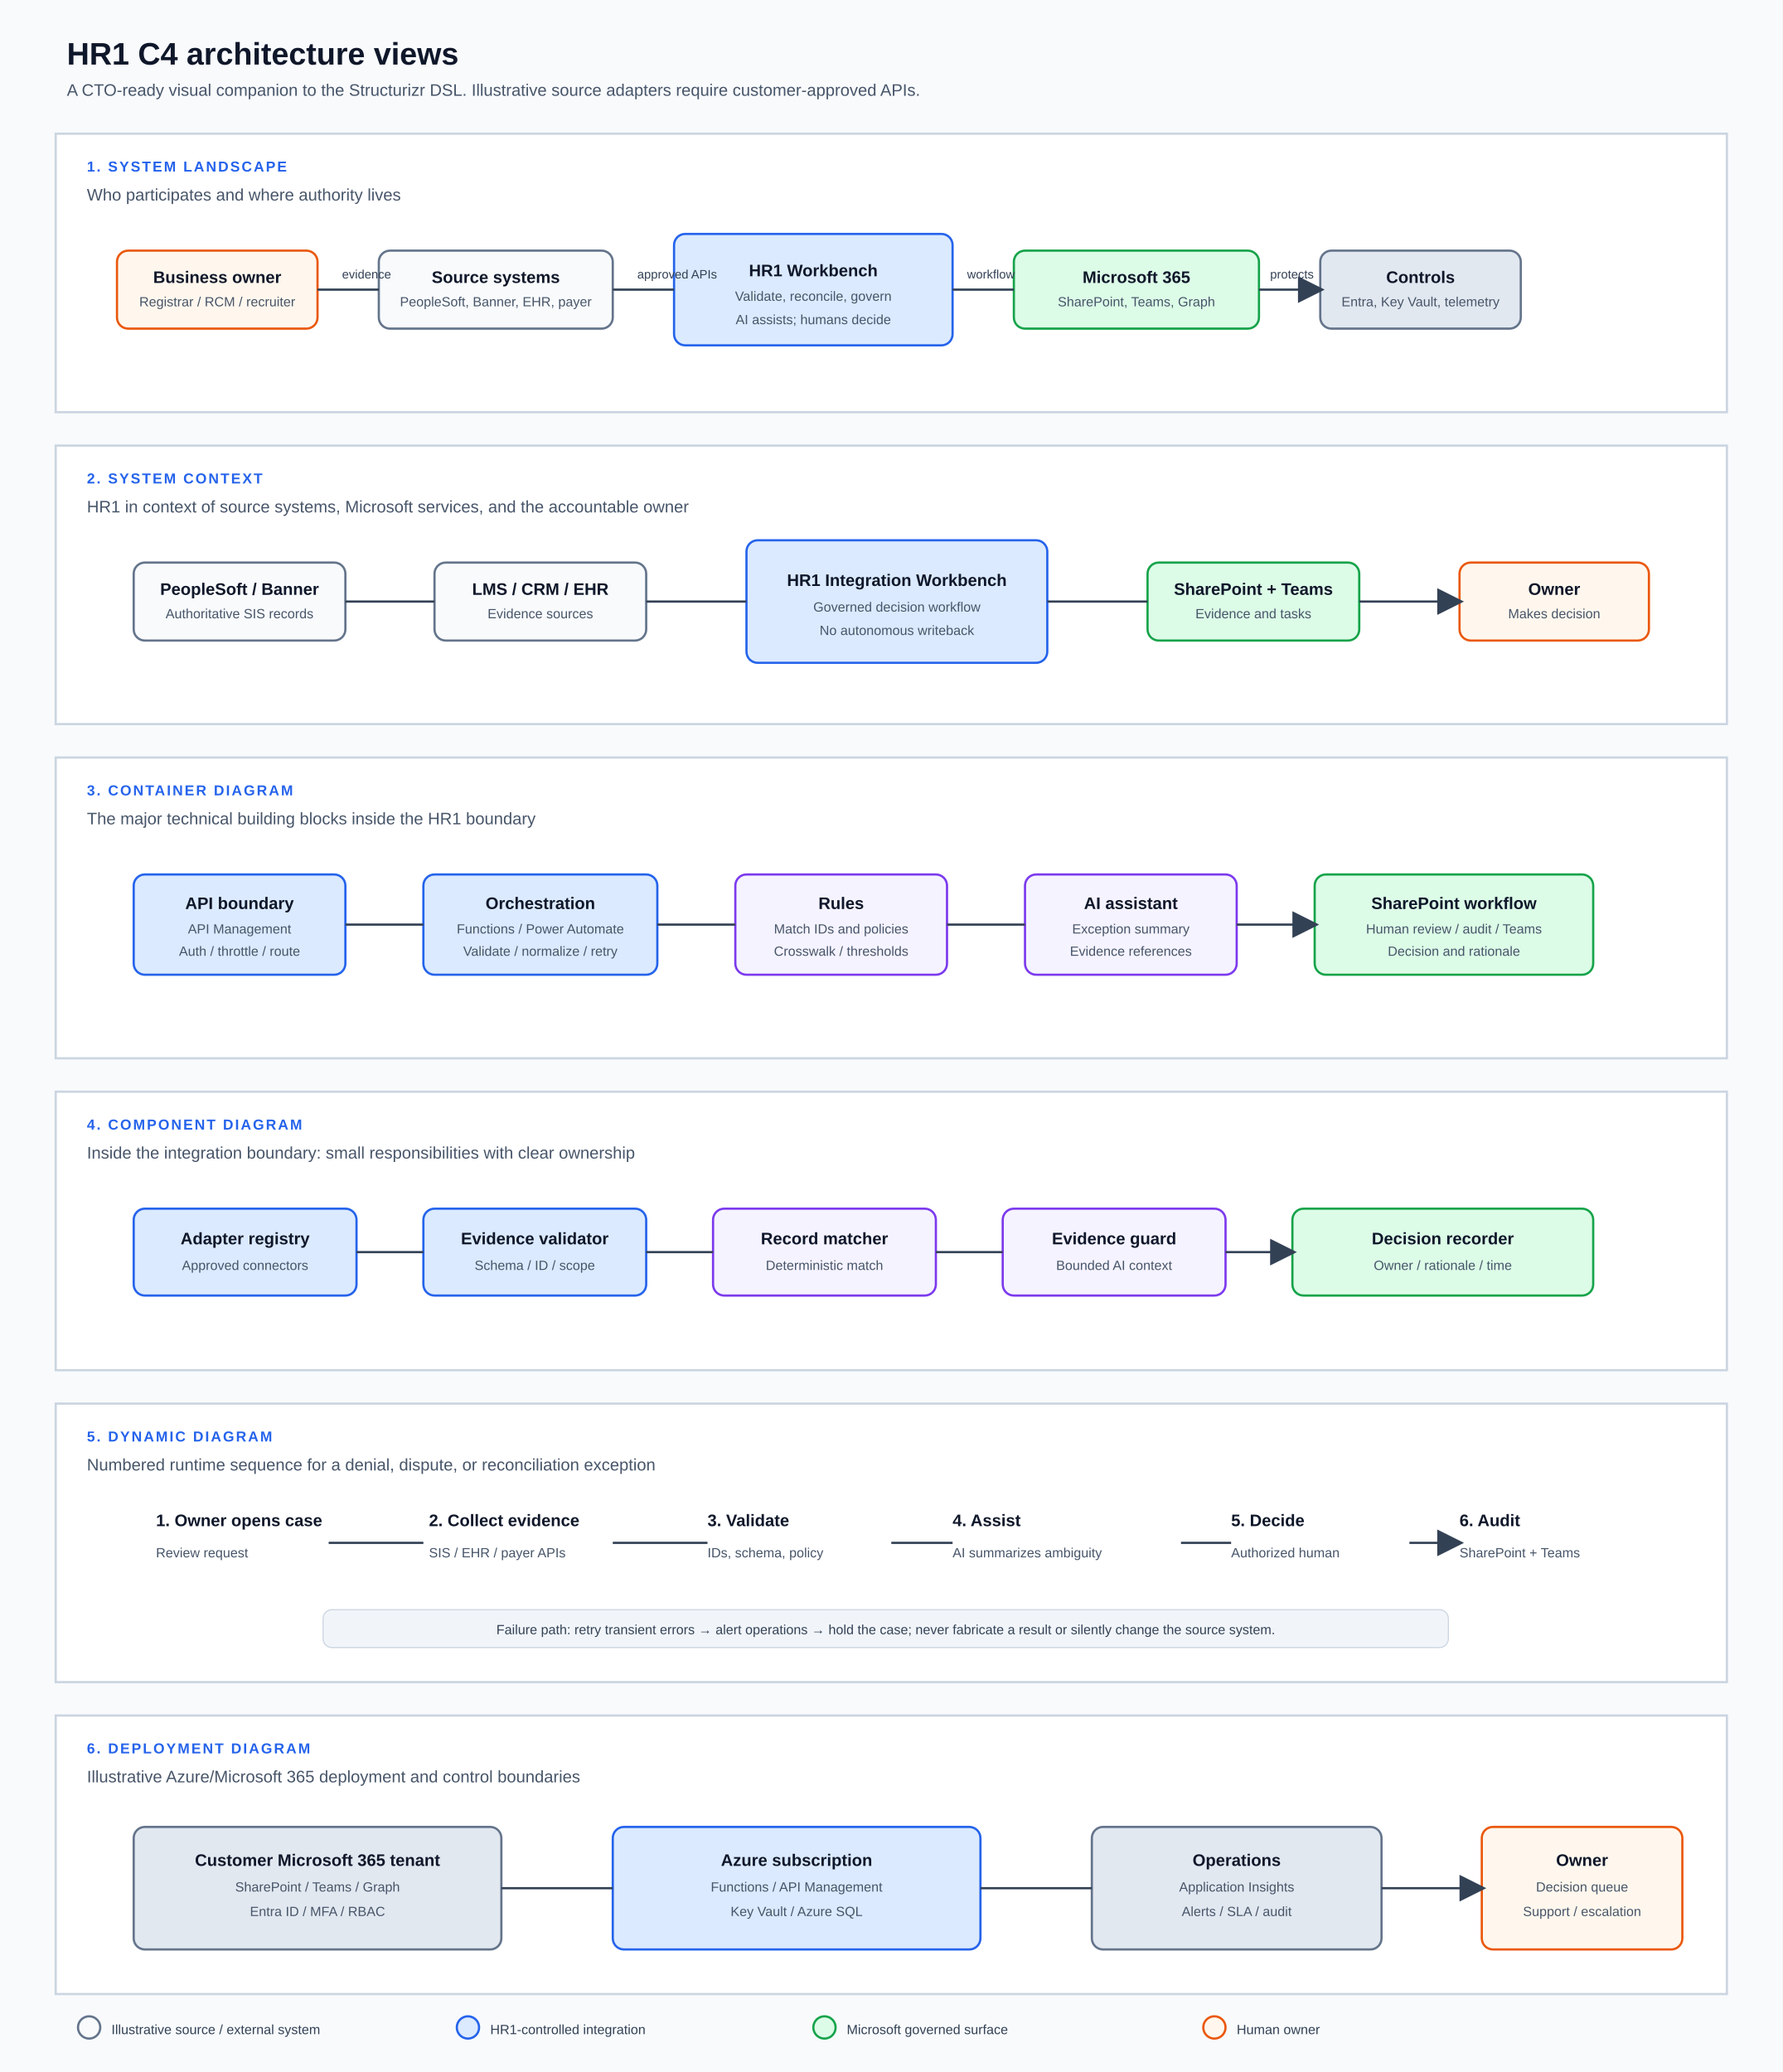
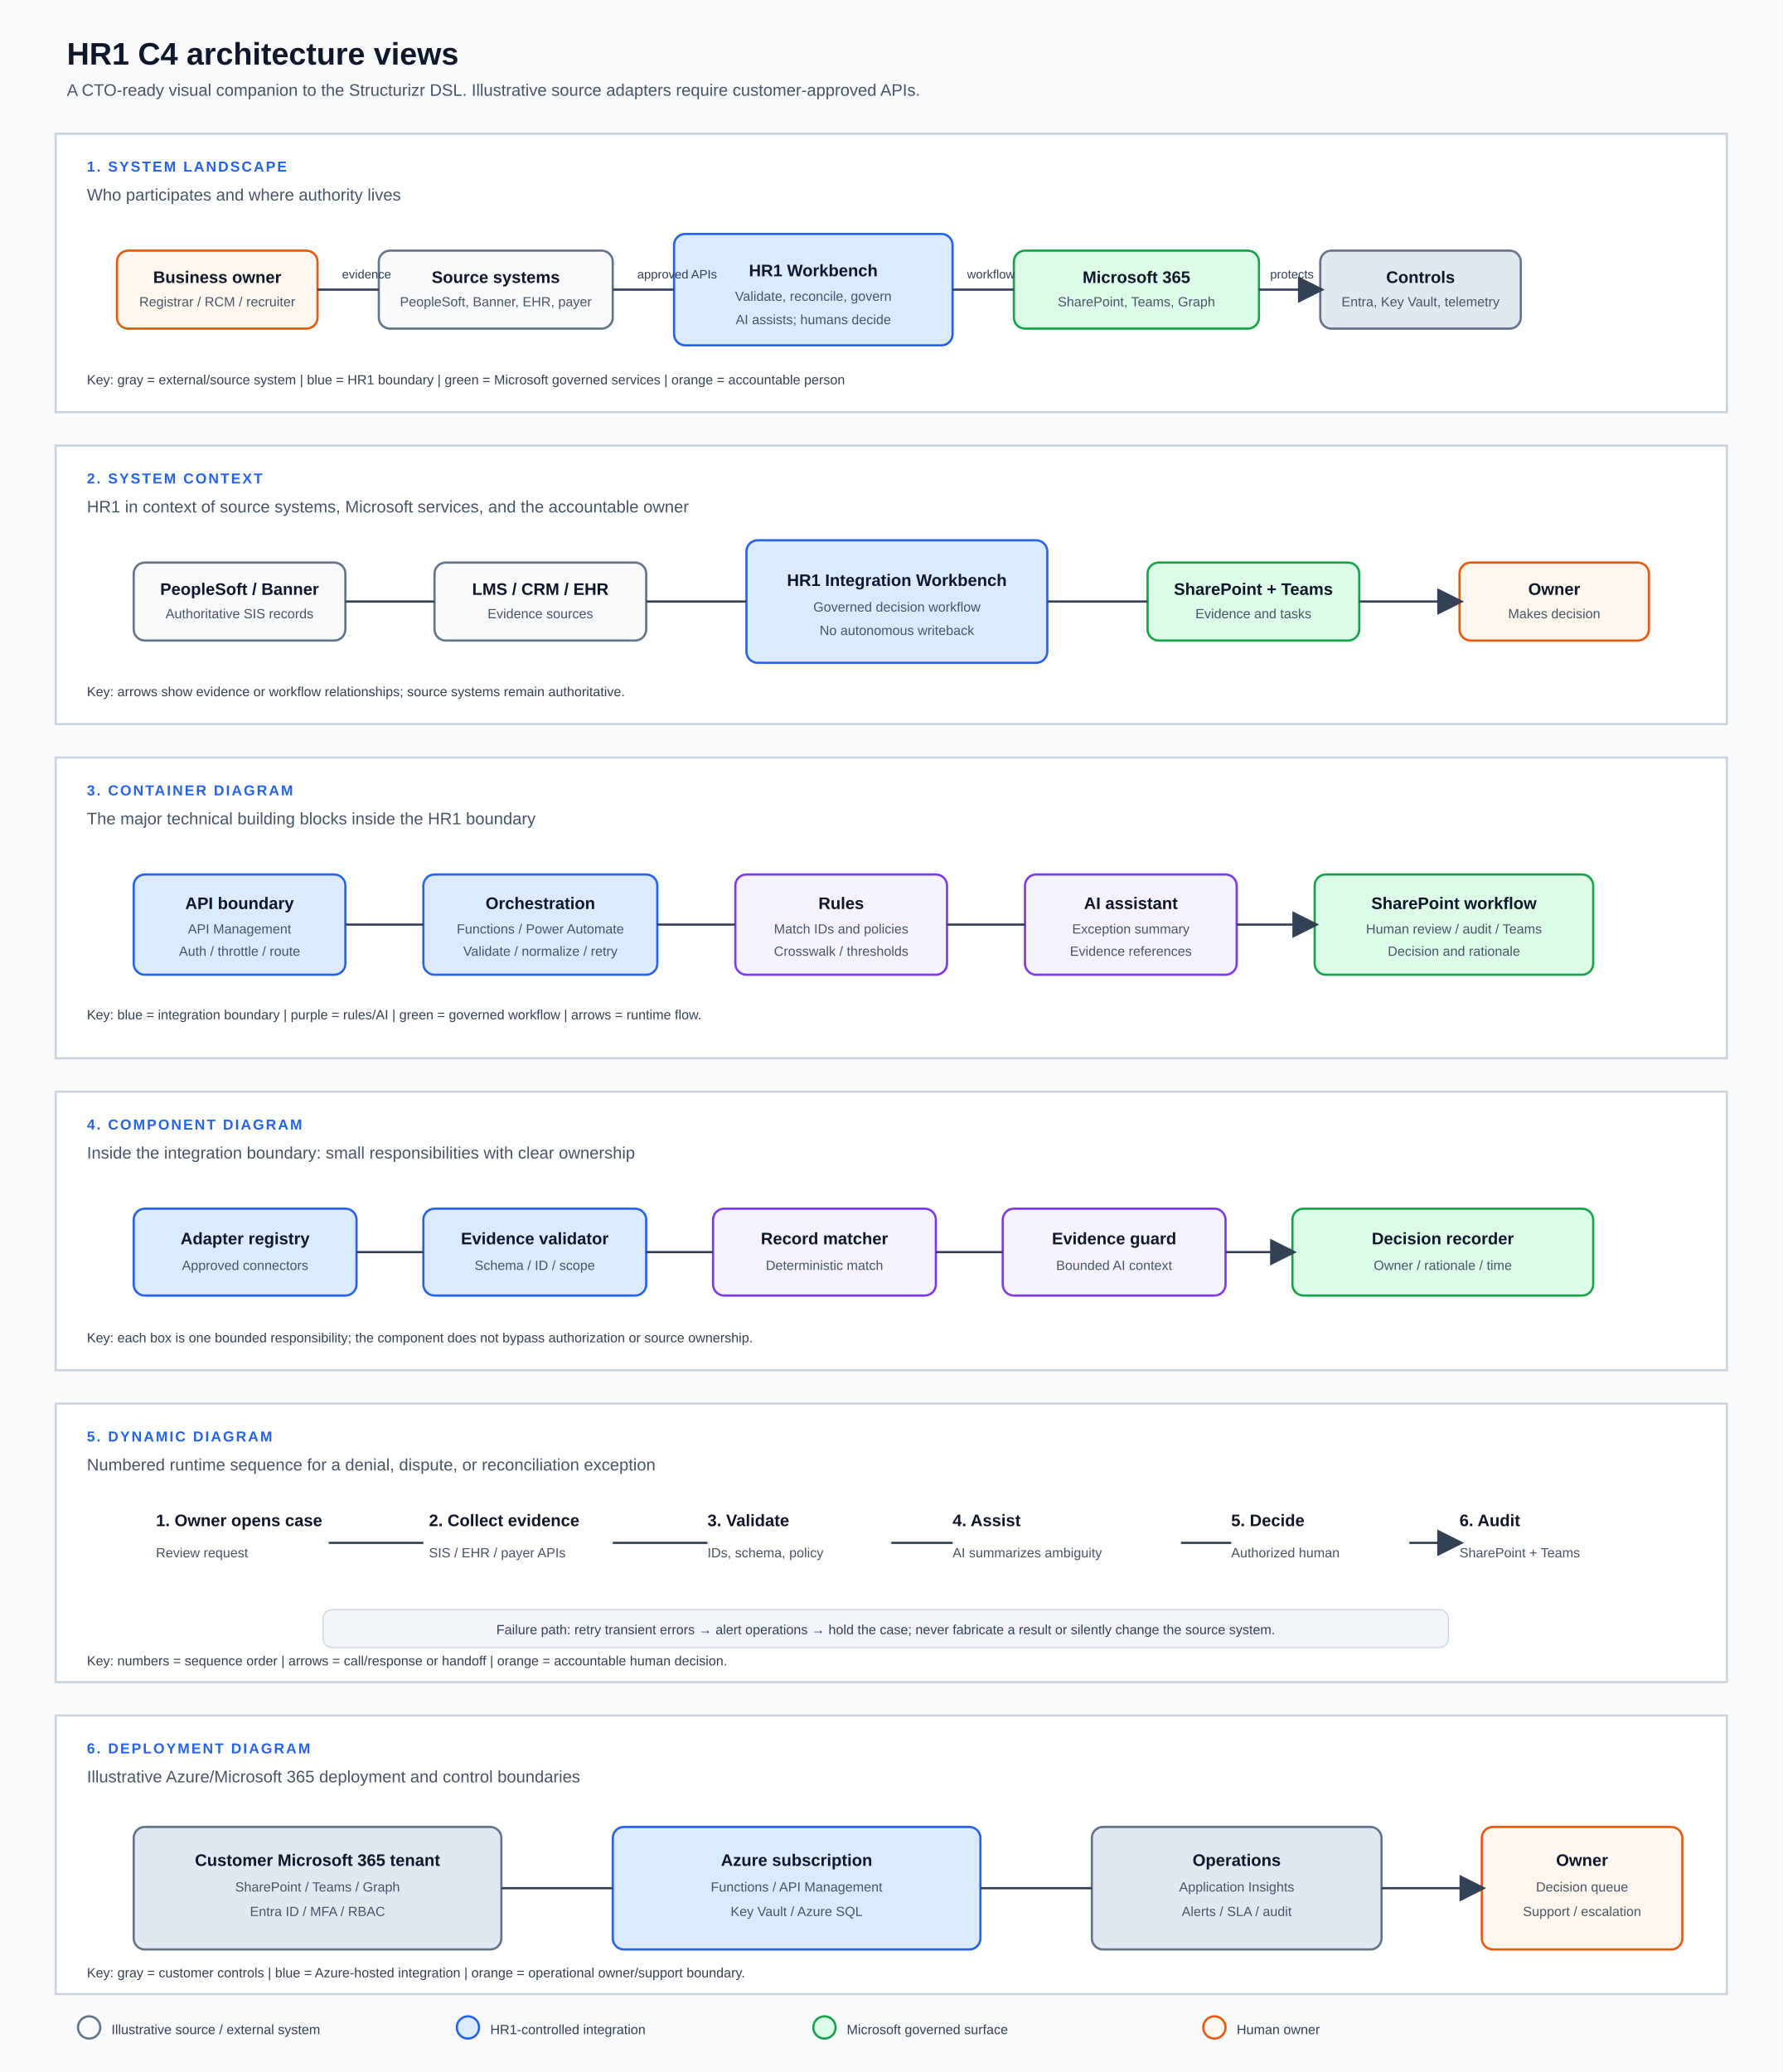
<svg xmlns="http://www.w3.org/2000/svg" viewBox="0 0 1600 1860" role="img" aria-labelledby="title desc">
  <defs>
    <marker id="arrow" markerWidth="12" markerHeight="12" refX="10" refY="6" orient="auto">
      <path d="M0 0L12 6L0 12z" fill="#334155" />
    </marker>
    <style>
      .bg{fill:#f8fafc}.panel{fill:#fff;stroke:#cbd5e1;stroke-width:2}.title{font:700 28px Arial;fill:#0f172a}.sub{font:400 15px Arial;fill:#475569}.section{font:700 13px Arial;letter-spacing:1.5px;fill:#2563eb}.box{stroke-width:2;rx:10}.source{fill:#f8fafc;stroke:#64748b}.hr1{fill:#dbeafe;stroke:#2563eb}.ms{fill:#dcfce7;stroke:#16a34a}.decision{fill:#f5f3ff;stroke:#7c3aed}.human{fill:#fff7ed;stroke:#ea580c}.control{fill:#e2e8f0;stroke:#64748b}.text{font:700 15px Arial;fill:#0f172a}.small{font:400 12px Arial;fill:#475569}.tiny{font:400 11px Arial;fill:#64748b}.rel{font:400 11px Arial;fill:#334155}.arrow{stroke:#334155;stroke-width:2;fill:none;marker-end:url(#arrow)}.legend{font:400 12px Arial;fill:#334155}
    </style>
  </defs>
  <rect width="1600" height="1860" class="bg" />
  <text x="60" y="58" class="title">HR1 C4 architecture views</text>
  <text x="60" y="86" class="sub">A CTO-ready visual companion to the Structurizr DSL. Illustrative source adapters require customer-approved APIs.</text>
  <g transform="translate(50 120)">
    <rect width="1500" height="250" class="panel" />
    <text x="28" y="34" class="section">1. SYSTEM LANDSCAPE</text>
    <text x="28" y="60" class="sub">Who participates and where authority lives</text>
    <rect x="55" y="105" width="180" height="70" class="human box" />
    <text x="145" y="134" text-anchor="middle" class="text">Business owner</text>
    <text x="145" y="155" text-anchor="middle" class="small">Registrar / RCM / recruiter</text>
    <rect x="290" y="105" width="210" height="70" class="source box" />
    <text x="395" y="134" text-anchor="middle" class="text">Source systems</text>
    <text x="395" y="155" text-anchor="middle" class="small">PeopleSoft, Banner, EHR, payer</text>
    <rect x="555" y="90" width="250" height="100" class="hr1 box" />
    <text x="680" y="128" text-anchor="middle" class="text">HR1 Workbench</text>
    <text x="680" y="150" text-anchor="middle" class="small">Validate, reconcile, govern</text>
    <text x="680" y="171" text-anchor="middle" class="small">AI assists; humans decide</text>
    <rect x="860" y="105" width="220" height="70" class="ms box" />
    <text x="970" y="134" text-anchor="middle" class="text">Microsoft 365</text>
    <text x="970" y="155" text-anchor="middle" class="small">SharePoint, Teams, Graph</text>
    <rect x="1135" y="105" width="180" height="70" class="control box" />
    <text x="1225" y="134" text-anchor="middle" class="text">Controls</text>
    <text x="1225" y="155" text-anchor="middle" class="small">Entra, Key Vault, telemetry</text>
    <path d="M235 140H290M500 140H555M805 140H860M1080 140H1135" class="arrow" />
    <text x="257" y="130" class="rel">evidence</text>
    <text x="522" y="130" class="rel">approved APIs</text>
    <text x="818" y="130" class="rel">workflow</text>
    <text x="1090" y="130" class="rel">protects</text>
+     <text x="28" y="225" class="legend">Key: gray = external/source system | blue = HR1 boundary | green = Microsoft governed services | orange = accountable person</text>
  </g>
  <g transform="translate(50 400)">
    <rect width="1500" height="250" class="panel" />
    <text x="28" y="34" class="section">2. SYSTEM CONTEXT</text>
    <text x="28" y="60" class="sub">HR1 in context of source systems, Microsoft services, and the accountable owner</text>
    <rect x="70" y="105" width="190" height="70" class="source box" />
    <text x="165" y="134" text-anchor="middle" class="text">PeopleSoft / Banner</text>
    <text x="165" y="155" text-anchor="middle" class="small">Authoritative SIS records</text>
    <rect x="340" y="105" width="190" height="70" class="source box" />
    <text x="435" y="134" text-anchor="middle" class="text">LMS / CRM / EHR</text>
    <text x="435" y="155" text-anchor="middle" class="small">Evidence sources</text>
    <rect x="620" y="85" width="270" height="110" class="hr1 box" />
    <text x="755" y="126" text-anchor="middle" class="text">HR1 Integration Workbench</text>
    <text x="755" y="149" text-anchor="middle" class="small">Governed decision workflow</text>
    <text x="755" y="170" text-anchor="middle" class="small">No autonomous writeback</text>
    <rect x="980" y="105" width="190" height="70" class="ms box" />
    <text x="1075" y="134" text-anchor="middle" class="text">SharePoint + Teams</text>
    <text x="1075" y="155" text-anchor="middle" class="small">Evidence and tasks</text>
    <rect x="1260" y="105" width="170" height="70" class="human box" />
    <text x="1345" y="134" text-anchor="middle" class="text">Owner</text>
    <text x="1345" y="155" text-anchor="middle" class="small">Makes decision</text>
    <path d="M260 140H340M530 140H620M890 140H980M1170 140H1260" class="arrow" />
+     <text x="28" y="225" class="legend">Key: arrows show evidence or workflow relationships; source systems remain authoritative.</text>
  </g>
  <g transform="translate(50 680)">
    <rect width="1500" height="270" class="panel" />
    <text x="28" y="34" class="section">3. CONTAINER DIAGRAM</text>
    <text x="28" y="60" class="sub">The major technical building blocks inside the HR1 boundary</text>
    <rect x="70" y="105" width="190" height="90" class="hr1 box" />
    <text x="165" y="136" text-anchor="middle" class="text">API boundary</text>
    <text x="165" y="158" text-anchor="middle" class="small">API Management</text>
    <text x="165" y="178" text-anchor="middle" class="small">Auth / throttle / route</text>
    <rect x="330" y="105" width="210" height="90" class="hr1 box" />
    <text x="435" y="136" text-anchor="middle" class="text">Orchestration</text>
    <text x="435" y="158" text-anchor="middle" class="small">Functions / Power Automate</text>
    <text x="435" y="178" text-anchor="middle" class="small">Validate / normalize / retry</text>
    <rect x="610" y="105" width="190" height="90" class="decision box" />
    <text x="705" y="136" text-anchor="middle" class="text">Rules</text>
    <text x="705" y="158" text-anchor="middle" class="small">Match IDs and policies</text>
    <text x="705" y="178" text-anchor="middle" class="small">Crosswalk / thresholds</text>
    <rect x="870" y="105" width="190" height="90" class="decision box" />
    <text x="965" y="136" text-anchor="middle" class="text">AI assistant</text>
    <text x="965" y="158" text-anchor="middle" class="small">Exception summary</text>
    <text x="965" y="178" text-anchor="middle" class="small">Evidence references</text>
    <rect x="1130" y="105" width="250" height="90" class="ms box" />
    <text x="1255" y="136" text-anchor="middle" class="text">SharePoint workflow</text>
    <text x="1255" y="158" text-anchor="middle" class="small">Human review / audit / Teams</text>
    <text x="1255" y="178" text-anchor="middle" class="small">Decision and rationale</text>
    <path d="M260 150H330M540 150H610M800 150H870M1060 150H1130" class="arrow" />
+     <text x="28" y="235" class="legend">Key: blue = integration boundary | purple = rules/AI | green = governed workflow | arrows = runtime flow.</text>
  </g>
  <g transform="translate(50 980)">
    <rect width="1500" height="250" class="panel" />
    <text x="28" y="34" class="section">4. COMPONENT DIAGRAM</text>
    <text x="28" y="60" class="sub">Inside the integration boundary: small responsibilities with clear ownership</text>
    <rect x="70" y="105" width="200" height="78" class="hr1 box" />
    <text x="170" y="137" text-anchor="middle" class="text">Adapter registry</text>
    <text x="170" y="160" text-anchor="middle" class="small">Approved connectors</text>
    <rect x="330" y="105" width="200" height="78" class="hr1 box" />
    <text x="430" y="137" text-anchor="middle" class="text">Evidence validator</text>
    <text x="430" y="160" text-anchor="middle" class="small">Schema / ID / scope</text>
    <rect x="590" y="105" width="200" height="78" class="decision box" />
    <text x="690" y="137" text-anchor="middle" class="text">Record matcher</text>
    <text x="690" y="160" text-anchor="middle" class="small">Deterministic match</text>
    <rect x="850" y="105" width="200" height="78" class="decision box" />
    <text x="950" y="137" text-anchor="middle" class="text">Evidence guard</text>
    <text x="950" y="160" text-anchor="middle" class="small">Bounded AI context</text>
    <rect x="1110" y="105" width="270" height="78" class="ms box" />
    <text x="1245" y="137" text-anchor="middle" class="text">Decision recorder</text>
    <text x="1245" y="160" text-anchor="middle" class="small">Owner / rationale / time</text>
    <path d="M270 144H330M530 144H590M790 144H850M1050 144H1110" class="arrow" />
+     <text x="28" y="225" class="legend">Key: each box is one bounded responsibility; the component does not bypass authorization or source ownership.</text>
  </g>
  <g transform="translate(50 1260)">
    <rect width="1500" height="250" class="panel" />
    <text x="28" y="34" class="section">5. DYNAMIC DIAGRAM</text>
    <text x="28" y="60" class="sub">Numbered runtime sequence for a denial, dispute, or reconciliation exception</text>
    <g class="small">
      <text x="90" y="110" class="text">1. Owner opens case</text>
      <text x="90" y="138">Review request</text>
      <text x="335" y="110" class="text">2. Collect evidence</text>
      <text x="335" y="138">SIS / EHR / payer APIs</text>
      <text x="585" y="110" class="text">3. Validate</text>
      <text x="585" y="138">IDs, schema, policy</text>
      <text x="805" y="110" class="text">4. Assist</text>
      <text x="805" y="138">AI summarizes ambiguity</text>
      <text x="1055" y="110" class="text">5. Decide</text>
      <text x="1055" y="138">Authorized human</text>
      <text x="1260" y="110" class="text">6. Audit</text>
      <text x="1260" y="138">SharePoint + Teams</text>
    </g>
    <path d="M245 125H330M500 125H585M750 125H805M1010 125H1055M1215 125H1260" class="arrow" />
    <rect x="240" y="185" width="1010" height="34" rx="8" fill="#f1f5f9" stroke="#cbd5e1" />
    <text x="745" y="207" text-anchor="middle" class="legend">Failure path: retry transient errors → alert operations → hold the case; never fabricate a result or silently change the source system.</text>
+     <text x="28" y="235" class="legend">Key: numbers = sequence order | arrows = call/response or handoff | orange = accountable human decision.</text>
  </g>
  <g transform="translate(50 1540)">
    <rect width="1500" height="250" class="panel" />
    <text x="28" y="34" class="section">6. DEPLOYMENT DIAGRAM</text>
    <text x="28" y="60" class="sub">Illustrative Azure/Microsoft 365 deployment and control boundaries</text>
    <rect x="70" y="100" width="330" height="110" class="control box" />
    <text x="235" y="135" text-anchor="middle" class="text">Customer Microsoft 365 tenant</text>
    <text x="235" y="158" text-anchor="middle" class="small">SharePoint / Teams / Graph</text>
    <text x="235" y="180" text-anchor="middle" class="small">Entra ID / MFA / RBAC</text>
    <rect x="500" y="100" width="330" height="110" class="hr1 box" />
    <text x="665" y="135" text-anchor="middle" class="text">Azure subscription</text>
    <text x="665" y="158" text-anchor="middle" class="small">Functions / API Management</text>
    <text x="665" y="180" text-anchor="middle" class="small">Key Vault / Azure SQL</text>
    <rect x="930" y="100" width="260" height="110" class="control box" />
    <text x="1060" y="135" text-anchor="middle" class="text">Operations</text>
    <text x="1060" y="158" text-anchor="middle" class="small">Application Insights</text>
    <text x="1060" y="180" text-anchor="middle" class="small">Alerts / SLA / audit</text>
    <rect x="1280" y="100" width="180" height="110" class="human box" />
    <text x="1370" y="135" text-anchor="middle" class="text">Owner</text>
    <text x="1370" y="158" text-anchor="middle" class="small">Decision queue</text>
    <text x="1370" y="180" text-anchor="middle" class="small">Support / escalation</text>
    <path d="M400 155H500M830 155H930M1190 155H1280" class="arrow" />
+     <text x="28" y="235" class="legend">Key: gray = customer controls | blue = Azure-hosted integration | orange = operational owner/support boundary.</text>
  </g>
  <rect x="70" y="1810" width="20" height="20" class="source box" />
  <text x="100" y="1826" class="legend">Illustrative source / external system</text>
  <rect x="410" y="1810" width="20" height="20" class="hr1 box" />
  <text x="440" y="1826" class="legend">HR1-controlled integration</text>
  <rect x="730" y="1810" width="20" height="20" class="ms box" />
  <text x="760" y="1826" class="legend">Microsoft governed surface</text>
  <rect x="1080" y="1810" width="20" height="20" class="human box" />
  <text x="1110" y="1826" class="legend">Human owner</text>
</svg>
